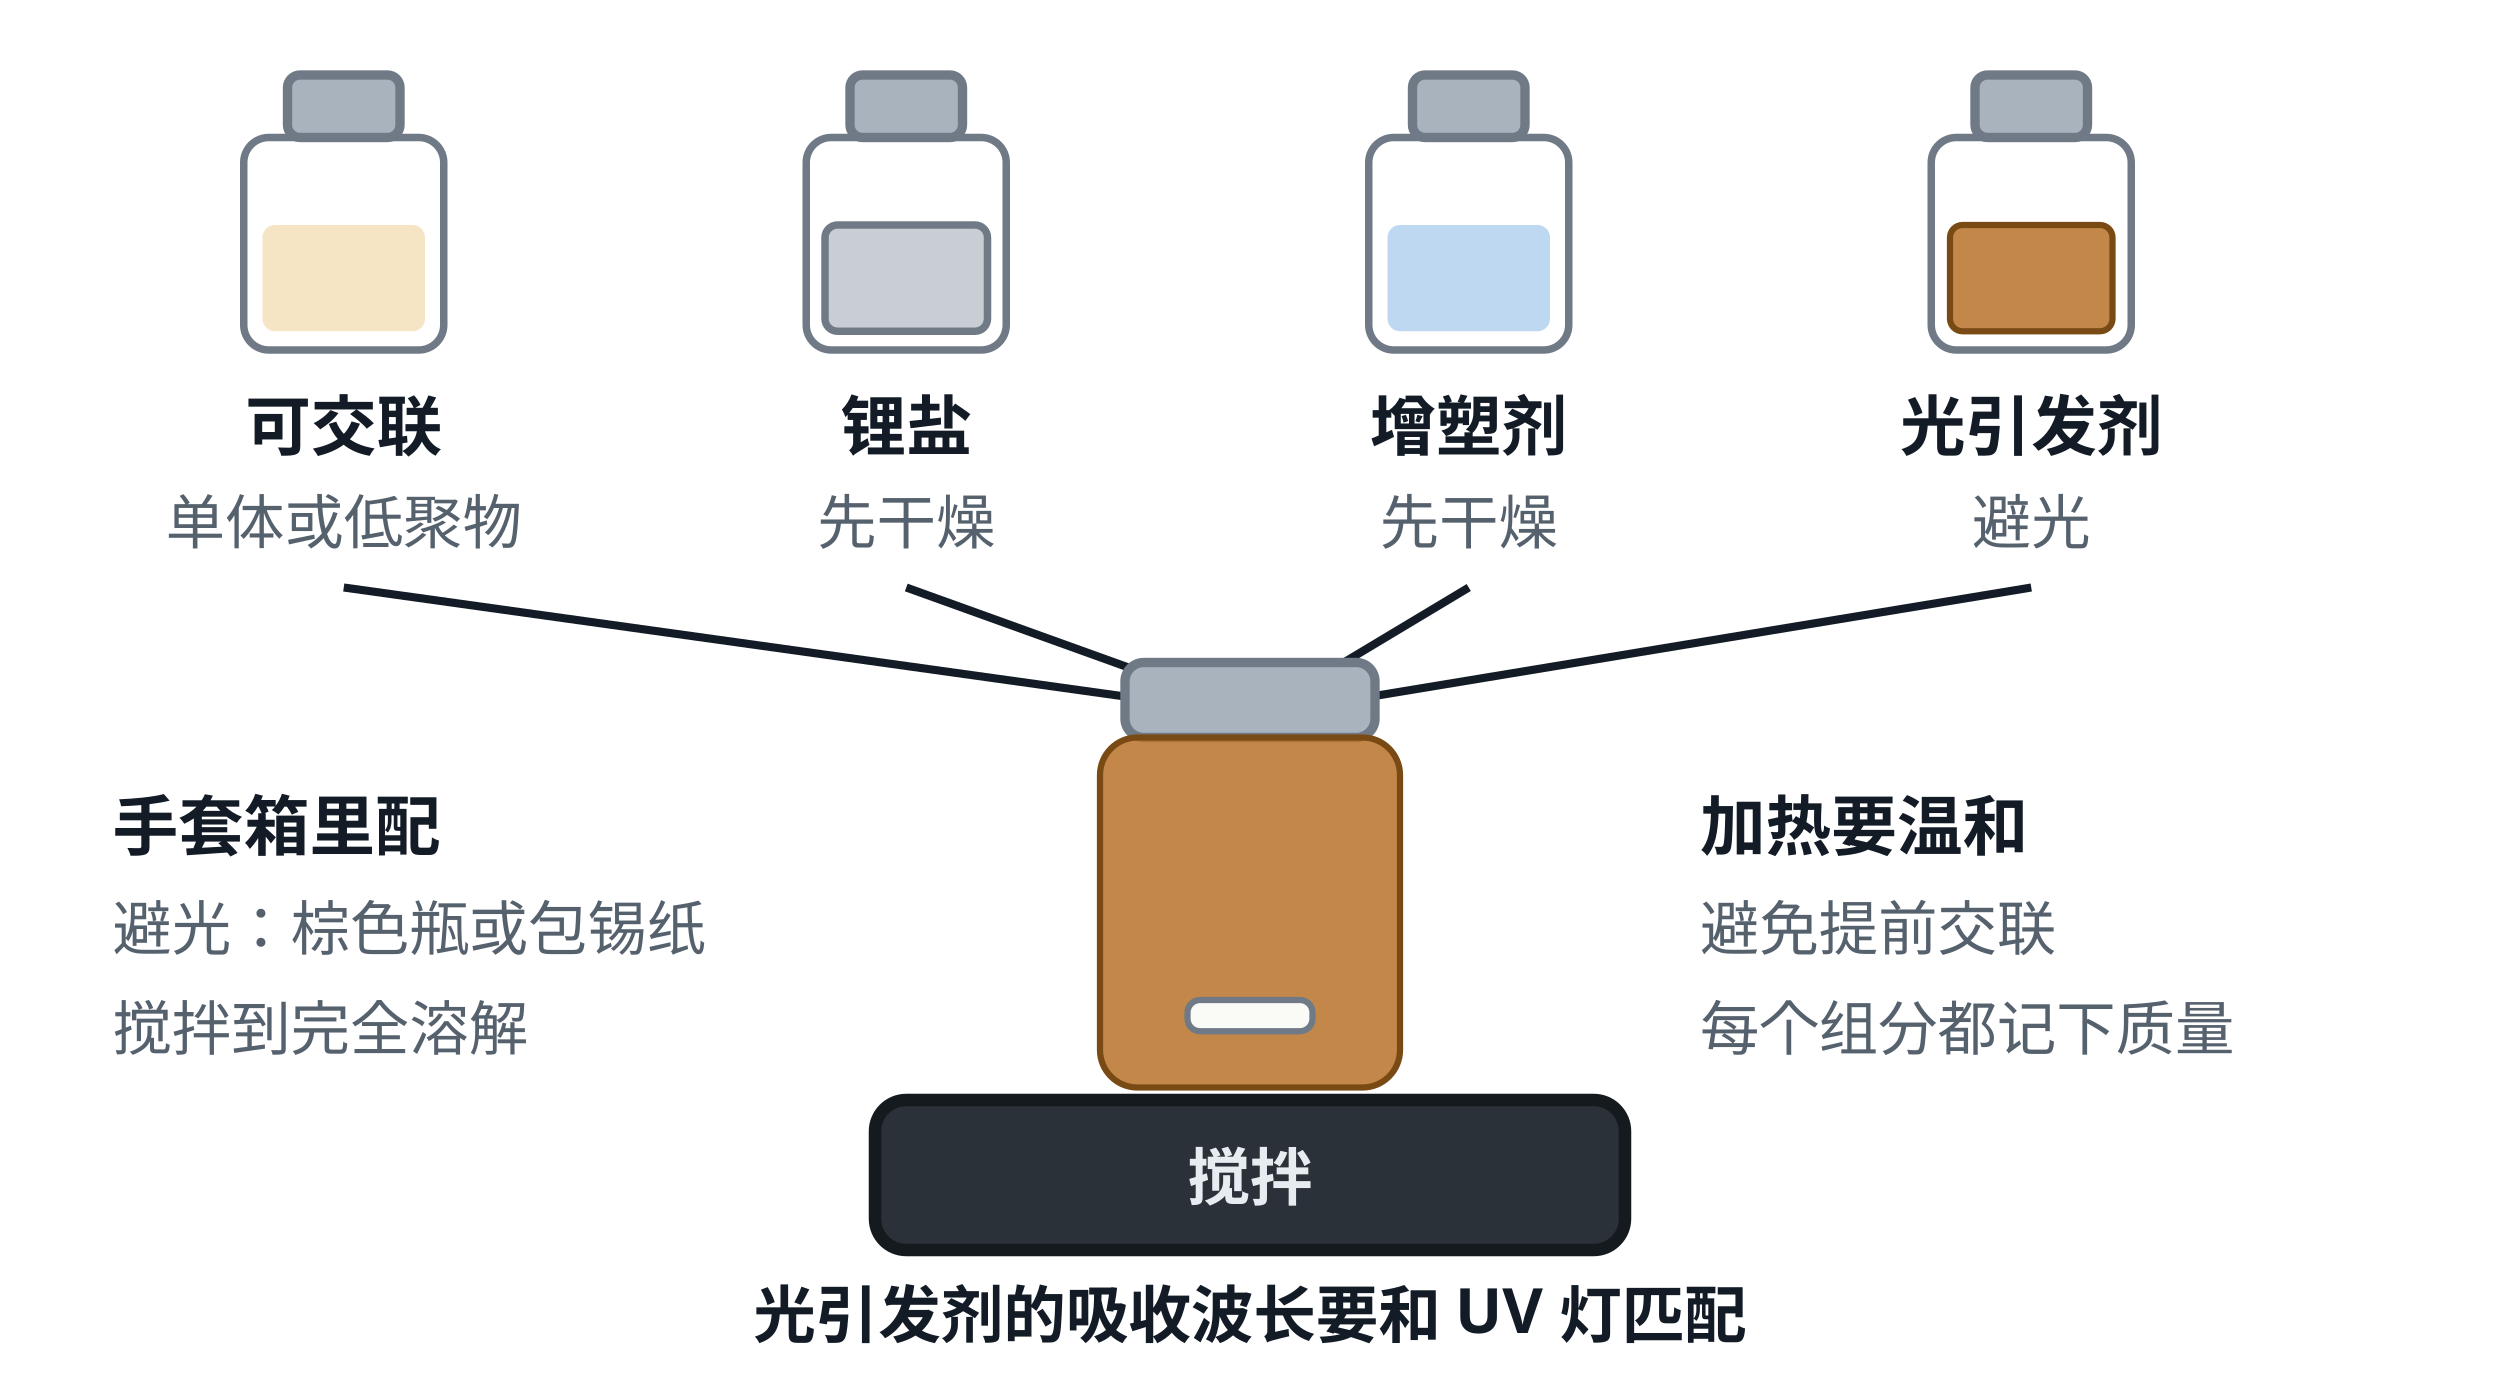
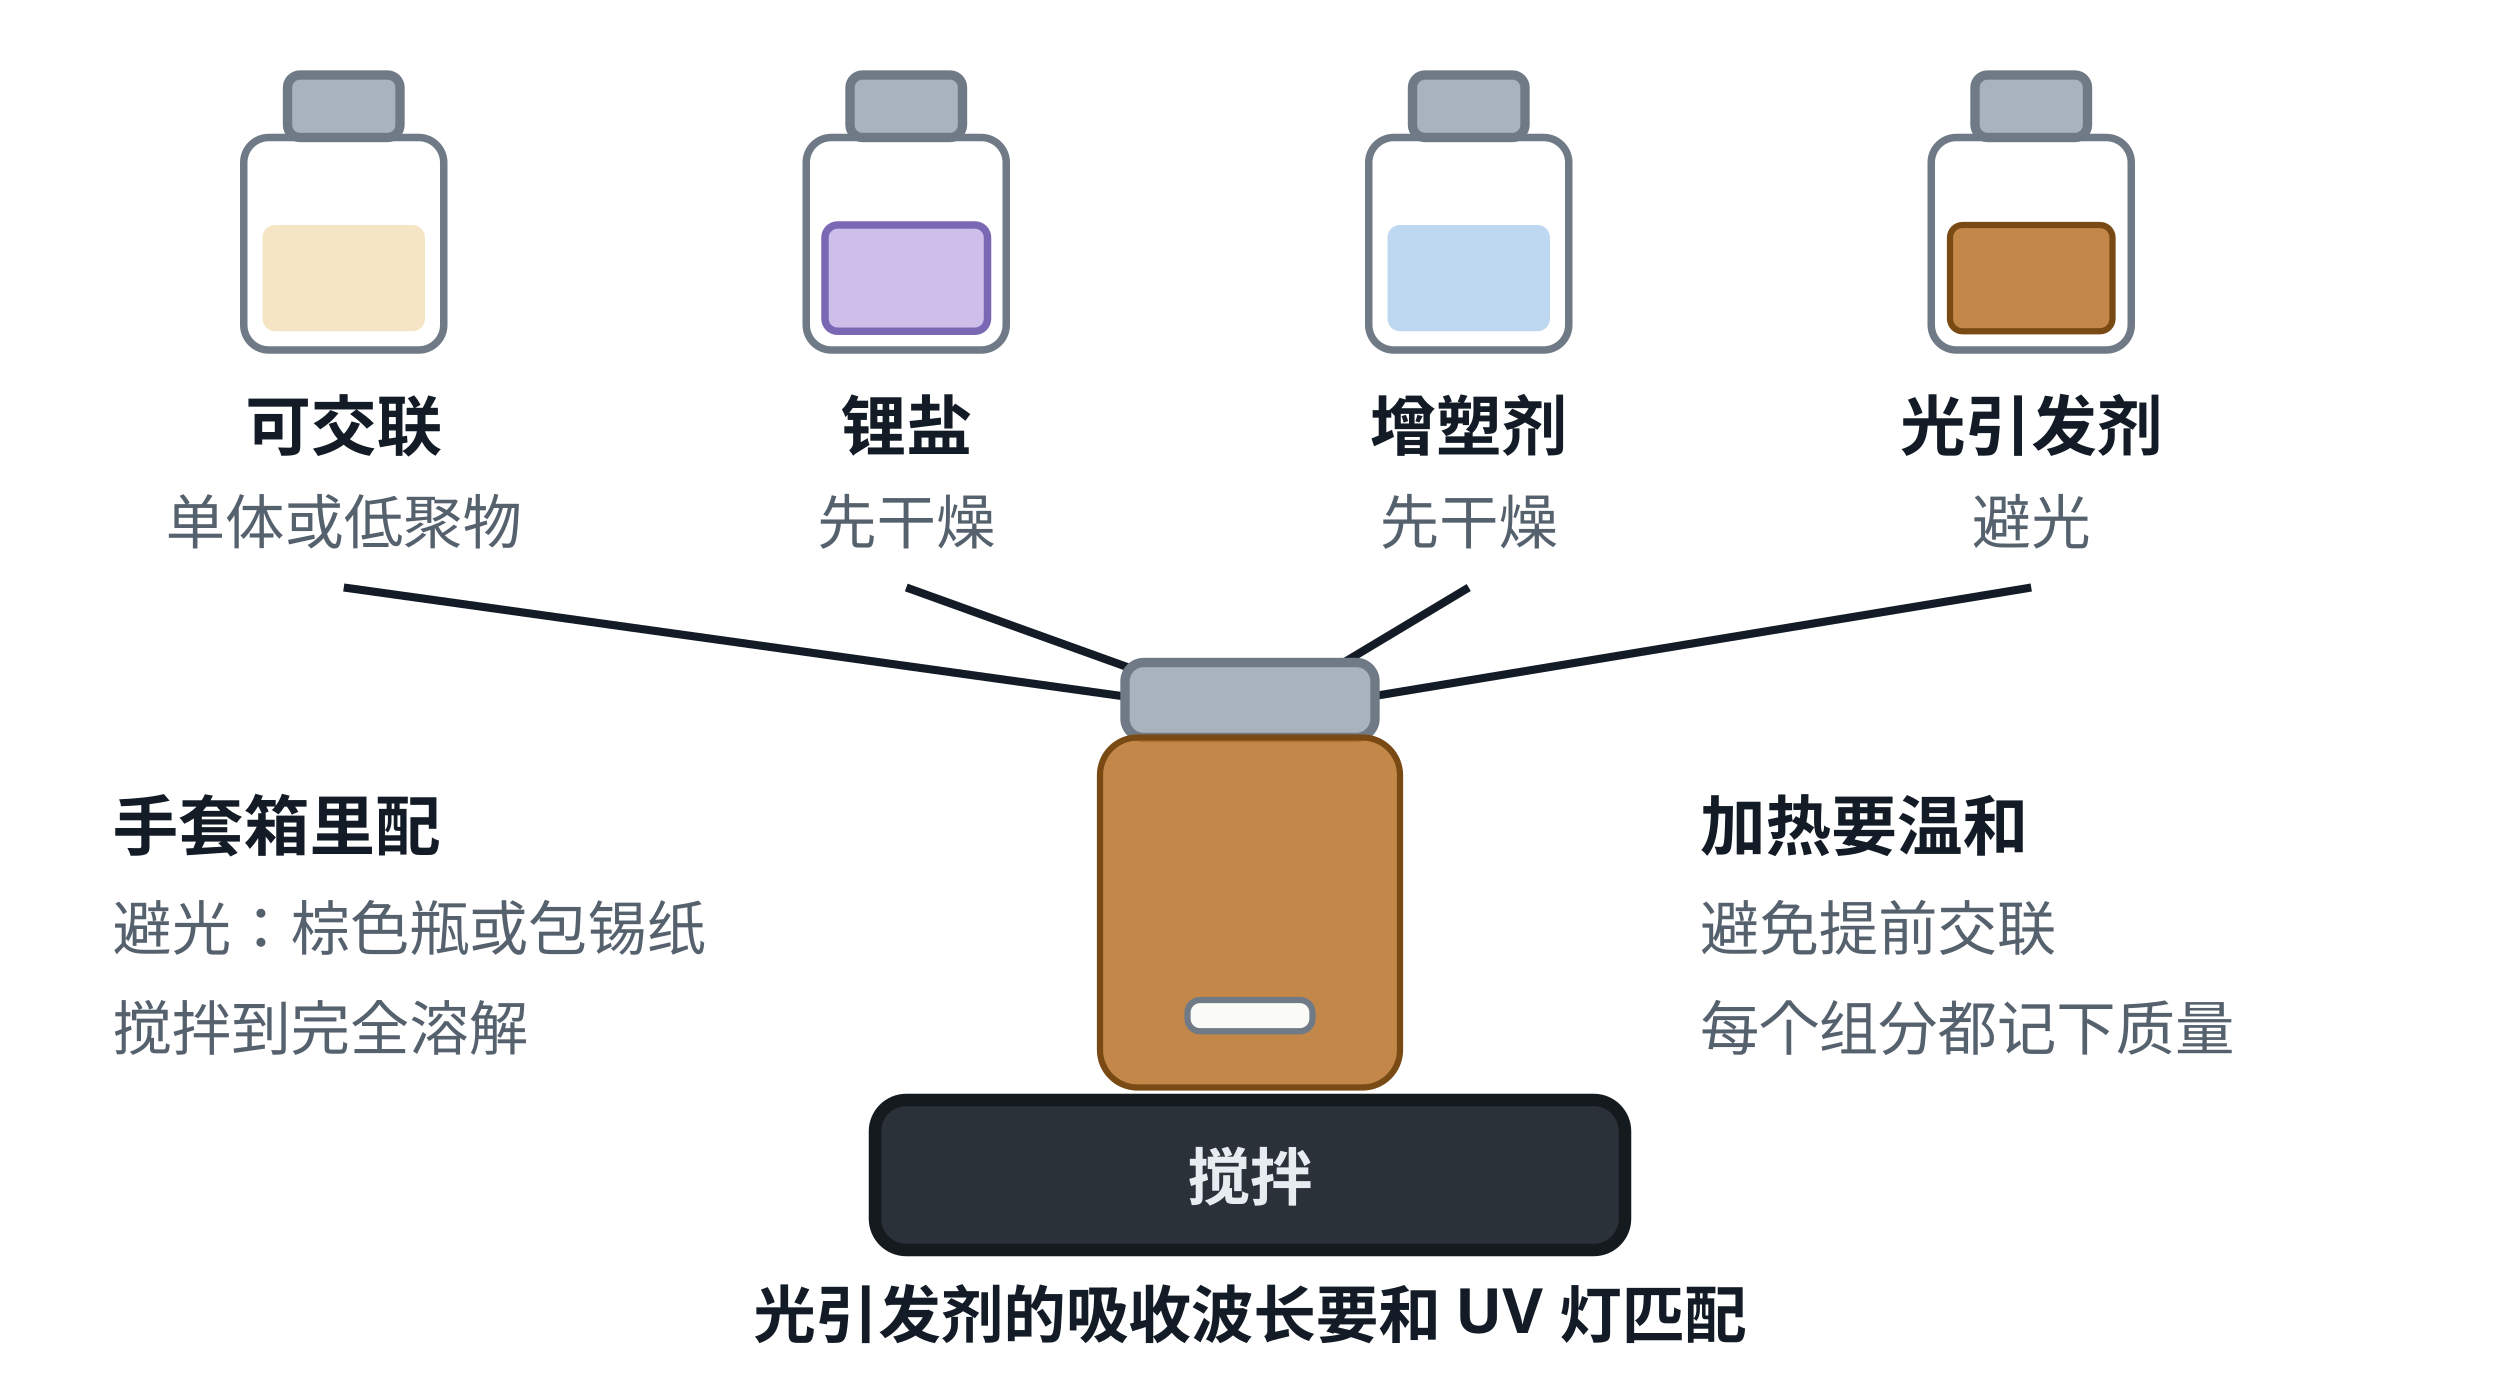
<svg xmlns="http://www.w3.org/2000/svg" viewBox="0 0 400 220" role="img" aria-label="配前驱体：可交联单体或低聚物、干燥过的锂盐和增塑剂、光引发剂，在手套箱里装进避光的棕色瓶搅拌到完全溶解；加热要温和，避免提前交联；光引发剂的吸收波长要和 UV 灯匹配。" width="400" height="220">
  <rect width="100%" height="100%" fill="#FFFFFF" />
  <rect x="39" y="22" width="32" height="34" rx="4" style="fill:rgb(255, 255, 255);fill-opacity:1;stroke:rgb(111, 122, 134);stroke-opacity:1;stroke-width:1.2px;stroke-dasharray:none;stroke-linecap:butt;stroke-linejoin:miter;opacity:1;font-family:&quot;IBM Plex Sans&quot;, &quot;Noto Sans SC&quot;, &quot;PingFang SC&quot;, &quot;Microsoft YaHei&quot;, system-ui, sans-serif;font-size:15.5px;font-weight:400" />
  <rect x="46" y="12" width="18" height="10" rx="2" style="fill:rgb(169, 179, 189);fill-opacity:1;stroke:rgb(111, 122, 134);stroke-opacity:1;stroke-width:1.5px;stroke-dasharray:none;stroke-linecap:butt;stroke-linejoin:miter;opacity:1;font-family:&quot;IBM Plex Sans&quot;, &quot;Noto Sans SC&quot;, &quot;PingFang SC&quot;, &quot;Microsoft YaHei&quot;, system-ui, sans-serif;font-size:15.5px;font-weight:400" />
  <rect x="42" y="36" width="26" height="17" rx="2" style="fill:rgb(242, 215, 166);fill-opacity:0.65;stroke:none;stroke-opacity:1;stroke-width:1px;stroke-dasharray:none;stroke-linecap:butt;stroke-linejoin:miter;opacity:1;font-family:&quot;IBM Plex Sans&quot;, &quot;Noto Sans SC&quot;, &quot;PingFang SC&quot;, &quot;Microsoft YaHei&quot;, system-ui, sans-serif;font-size:15.5px;font-weight:400" />
  <text x="55" y="72" font-size="10.5" text-anchor="middle" font-weight="700" style="fill:rgb(19, 28, 38);fill-opacity:1;stroke:none;stroke-opacity:1;stroke-width:1px;stroke-dasharray:none;stroke-linecap:butt;stroke-linejoin:miter;opacity:1;font-family:&quot;IBM Plex Sans&quot;, &quot;Noto Sans SC&quot;, &quot;PingFang SC&quot;, &quot;Microsoft YaHei&quot;, system-ui, sans-serif;font-size:10.5px;font-weight:700">可交联</text>
  <text x="55" y="87" font-size="9.5" text-anchor="middle" style="fill:rgb(86, 97, 110);fill-opacity:1;stroke:none;stroke-opacity:1;stroke-width:1px;stroke-dasharray:none;stroke-linecap:butt;stroke-linejoin:miter;opacity:1;font-family:&quot;IBM Plex Sans&quot;, &quot;Noto Sans SC&quot;, &quot;PingFang SC&quot;, &quot;Microsoft YaHei&quot;, system-ui, sans-serif;font-size:9.5px;font-weight:400">单体或低聚物</text>
  <rect x="129" y="22" width="32" height="34" rx="4" style="fill:rgb(255, 255, 255);fill-opacity:1;stroke:rgb(111, 122, 134);stroke-opacity:1;stroke-width:1.2px;stroke-dasharray:none;stroke-linecap:butt;stroke-linejoin:miter;opacity:1;font-family:&quot;IBM Plex Sans&quot;, &quot;Noto Sans SC&quot;, &quot;PingFang SC&quot;, &quot;Microsoft YaHei&quot;, system-ui, sans-serif;font-size:15.5px;font-weight:400" />
  <rect x="136" y="12" width="18" height="10" rx="2" style="fill:rgb(169, 179, 189);fill-opacity:1;stroke:rgb(111, 122, 134);stroke-opacity:1;stroke-width:1.5px;stroke-dasharray:none;stroke-linecap:butt;stroke-linejoin:miter;opacity:1;font-family:&quot;IBM Plex Sans&quot;, &quot;Noto Sans SC&quot;, &quot;PingFang SC&quot;, &quot;Microsoft YaHei&quot;, system-ui, sans-serif;font-size:15.5px;font-weight:400" />
-   <rect x="132" y="36" width="26" height="17" rx="2" style="fill:rgb(201, 206, 212);fill-opacity:1;stroke:rgb(111, 122, 134);stroke-opacity:1;stroke-width:1.2px;stroke-dasharray:none;stroke-linecap:butt;stroke-linejoin:miter;opacity:1;font-family:&quot;IBM Plex Sans&quot;, &quot;Noto Sans SC&quot;, &quot;PingFang SC&quot;, &quot;Microsoft YaHei&quot;, system-ui, sans-serif;font-size:15.5px;font-weight:400" />
+   <rect x="132" y="36" width="26" height="17" rx="2" style="fill:rgb(205, 191, 234);fill-opacity:1;stroke:rgb(122, 104, 181);stroke-opacity:1;stroke-width:1.2px;stroke-dasharray:none;stroke-linecap:butt;stroke-linejoin:miter;opacity:1;font-family:&quot;IBM Plex Sans&quot;, &quot;Noto Sans SC&quot;, &quot;PingFang SC&quot;, &quot;Microsoft YaHei&quot;, system-ui, sans-serif;font-size:15.5px;font-weight:400" />
  <text x="145" y="72" font-size="10.5" text-anchor="middle" font-weight="700" style="fill:rgb(19, 28, 38);fill-opacity:1;stroke:none;stroke-opacity:1;stroke-width:1px;stroke-dasharray:none;stroke-linecap:butt;stroke-linejoin:miter;opacity:1;font-family:&quot;IBM Plex Sans&quot;, &quot;Noto Sans SC&quot;, &quot;PingFang SC&quot;, &quot;Microsoft YaHei&quot;, system-ui, sans-serif;font-size:10.5px;font-weight:700">锂盐</text>
  <text x="145" y="87" font-size="9.5" text-anchor="middle" style="fill:rgb(86, 97, 110);fill-opacity:1;stroke:none;stroke-opacity:1;stroke-width:1px;stroke-dasharray:none;stroke-linecap:butt;stroke-linejoin:miter;opacity:1;font-family:&quot;IBM Plex Sans&quot;, &quot;Noto Sans SC&quot;, &quot;PingFang SC&quot;, &quot;Microsoft YaHei&quot;, system-ui, sans-serif;font-size:9.5px;font-weight:400">先干燥</text>
  <rect x="219" y="22" width="32" height="34" rx="4" style="fill:rgb(255, 255, 255);fill-opacity:1;stroke:rgb(111, 122, 134);stroke-opacity:1;stroke-width:1.2px;stroke-dasharray:none;stroke-linecap:butt;stroke-linejoin:miter;opacity:1;font-family:&quot;IBM Plex Sans&quot;, &quot;Noto Sans SC&quot;, &quot;PingFang SC&quot;, &quot;Microsoft YaHei&quot;, system-ui, sans-serif;font-size:15.5px;font-weight:400" />
  <rect x="226" y="12" width="18" height="10" rx="2" style="fill:rgb(169, 179, 189);fill-opacity:1;stroke:rgb(111, 122, 134);stroke-opacity:1;stroke-width:1.5px;stroke-dasharray:none;stroke-linecap:butt;stroke-linejoin:miter;opacity:1;font-family:&quot;IBM Plex Sans&quot;, &quot;Noto Sans SC&quot;, &quot;PingFang SC&quot;, &quot;Microsoft YaHei&quot;, system-ui, sans-serif;font-size:15.5px;font-weight:400" />
  <rect x="222" y="36" width="26" height="17" rx="2" style="fill:rgb(191, 216, 242);fill-opacity:1;stroke:none;stroke-opacity:1;stroke-width:1px;stroke-dasharray:none;stroke-linecap:butt;stroke-linejoin:miter;opacity:1;font-family:&quot;IBM Plex Sans&quot;, &quot;Noto Sans SC&quot;, &quot;PingFang SC&quot;, &quot;Microsoft YaHei&quot;, system-ui, sans-serif;font-size:15.5px;font-weight:400" />
  <text x="235" y="72" font-size="10.5" text-anchor="middle" font-weight="700" style="fill:rgb(19, 28, 38);fill-opacity:1;stroke:none;stroke-opacity:1;stroke-width:1px;stroke-dasharray:none;stroke-linecap:butt;stroke-linejoin:miter;opacity:1;font-family:&quot;IBM Plex Sans&quot;, &quot;Noto Sans SC&quot;, &quot;PingFang SC&quot;, &quot;Microsoft YaHei&quot;, system-ui, sans-serif;font-size:10.5px;font-weight:700">增塑剂</text>
  <text x="235" y="87" font-size="9.5" text-anchor="middle" style="fill:rgb(86, 97, 110);fill-opacity:1;stroke:none;stroke-opacity:1;stroke-width:1px;stroke-dasharray:none;stroke-linecap:butt;stroke-linejoin:miter;opacity:1;font-family:&quot;IBM Plex Sans&quot;, &quot;Noto Sans SC&quot;, &quot;PingFang SC&quot;, &quot;Microsoft YaHei&quot;, system-ui, sans-serif;font-size:9.5px;font-weight:400">先干燥</text>
  <rect x="309" y="22" width="32" height="34" rx="4" style="fill:rgb(255, 255, 255);fill-opacity:1;stroke:rgb(111, 122, 134);stroke-opacity:1;stroke-width:1.2px;stroke-dasharray:none;stroke-linecap:butt;stroke-linejoin:miter;opacity:1;font-family:&quot;IBM Plex Sans&quot;, &quot;Noto Sans SC&quot;, &quot;PingFang SC&quot;, &quot;Microsoft YaHei&quot;, system-ui, sans-serif;font-size:15.5px;font-weight:400" />
  <rect x="316" y="12" width="18" height="10" rx="2" style="fill:rgb(169, 179, 189);fill-opacity:1;stroke:rgb(111, 122, 134);stroke-opacity:1;stroke-width:1.5px;stroke-dasharray:none;stroke-linecap:butt;stroke-linejoin:miter;opacity:1;font-family:&quot;IBM Plex Sans&quot;, &quot;Noto Sans SC&quot;, &quot;PingFang SC&quot;, &quot;Microsoft YaHei&quot;, system-ui, sans-serif;font-size:15.5px;font-weight:400" />
  <rect x="312" y="36" width="26" height="17" rx="2" style="fill:rgb(184, 116, 42);fill-opacity:0.85;stroke:rgb(122, 74, 20);stroke-opacity:1;stroke-width:1px;stroke-dasharray:none;stroke-linecap:butt;stroke-linejoin:miter;opacity:1;font-family:&quot;IBM Plex Sans&quot;, &quot;Noto Sans SC&quot;, &quot;PingFang SC&quot;, &quot;Microsoft YaHei&quot;, system-ui, sans-serif;font-size:15.5px;font-weight:400" />
  <text x="325" y="72" font-size="10.5" text-anchor="middle" font-weight="700" style="fill:rgb(19, 28, 38);fill-opacity:1;stroke:none;stroke-opacity:1;stroke-width:1px;stroke-dasharray:none;stroke-linecap:butt;stroke-linejoin:miter;opacity:1;font-family:&quot;IBM Plex Sans&quot;, &quot;Noto Sans SC&quot;, &quot;PingFang SC&quot;, &quot;Microsoft YaHei&quot;, system-ui, sans-serif;font-size:10.5px;font-weight:700">光引发剂</text>
  <text x="325" y="87" font-size="9.5" text-anchor="middle" style="fill:rgb(86, 97, 110);fill-opacity:1;stroke:none;stroke-opacity:1;stroke-width:1px;stroke-dasharray:none;stroke-linecap:butt;stroke-linejoin:miter;opacity:1;font-family:&quot;IBM Plex Sans&quot;, &quot;Noto Sans SC&quot;, &quot;PingFang SC&quot;, &quot;Microsoft YaHei&quot;, system-ui, sans-serif;font-size:9.5px;font-weight:400">避光</text>
  <line x1="55" y1="94" x2="184" y2="112" style="fill:none;fill-opacity:1;stroke:rgb(19, 28, 38);stroke-opacity:1;stroke-width:1.3px;stroke-dasharray:none;stroke-linecap:butt;stroke-linejoin:miter;opacity:1;font-family:&quot;IBM Plex Sans&quot;, &quot;Noto Sans SC&quot;, &quot;PingFang SC&quot;, &quot;Microsoft YaHei&quot;, system-ui, sans-serif;font-size:15.5px;font-weight:400" />
  <line x1="145" y1="94" x2="195" y2="112" style="fill:none;fill-opacity:1;stroke:rgb(19, 28, 38);stroke-opacity:1;stroke-width:1.3px;stroke-dasharray:none;stroke-linecap:butt;stroke-linejoin:miter;opacity:1;font-family:&quot;IBM Plex Sans&quot;, &quot;Noto Sans SC&quot;, &quot;PingFang SC&quot;, &quot;Microsoft YaHei&quot;, system-ui, sans-serif;font-size:15.5px;font-weight:400" />
  <line x1="235" y1="94" x2="205" y2="112" style="fill:none;fill-opacity:1;stroke:rgb(19, 28, 38);stroke-opacity:1;stroke-width:1.3px;stroke-dasharray:none;stroke-linecap:butt;stroke-linejoin:miter;opacity:1;font-family:&quot;IBM Plex Sans&quot;, &quot;Noto Sans SC&quot;, &quot;PingFang SC&quot;, &quot;Microsoft YaHei&quot;, system-ui, sans-serif;font-size:15.5px;font-weight:400" />
  <line x1="325" y1="94" x2="216" y2="112" style="fill:none;fill-opacity:1;stroke:rgb(19, 28, 38);stroke-opacity:1;stroke-width:1.3px;stroke-dasharray:none;stroke-linecap:butt;stroke-linejoin:miter;opacity:1;font-family:&quot;IBM Plex Sans&quot;, &quot;Noto Sans SC&quot;, &quot;PingFang SC&quot;, &quot;Microsoft YaHei&quot;, system-ui, sans-serif;font-size:15.5px;font-weight:400" />
  <rect x="180" y="106" width="40" height="12" rx="3" style="fill:rgb(169, 179, 189);fill-opacity:1;stroke:rgb(111, 122, 134);stroke-opacity:1;stroke-width:1.5px;stroke-dasharray:none;stroke-linecap:butt;stroke-linejoin:miter;opacity:1;font-family:&quot;IBM Plex Sans&quot;, &quot;Noto Sans SC&quot;, &quot;PingFang SC&quot;, &quot;Microsoft YaHei&quot;, system-ui, sans-serif;font-size:15.5px;font-weight:400" />
  <rect x="176" y="118" width="48" height="56" rx="6" style="fill:rgb(184, 116, 42);fill-opacity:0.85;stroke:rgb(122, 74, 20);stroke-opacity:1;stroke-width:1px;stroke-dasharray:none;stroke-linecap:butt;stroke-linejoin:miter;opacity:1;font-family:&quot;IBM Plex Sans&quot;, &quot;Noto Sans SC&quot;, &quot;PingFang SC&quot;, &quot;Microsoft YaHei&quot;, system-ui, sans-serif;font-size:15.5px;font-weight:400" />
  <rect x="190" y="160" width="20" height="5" rx="2" style="fill:rgb(250, 250, 247);fill-opacity:1;stroke:rgb(111, 122, 134);stroke-opacity:1;stroke-width:1px;stroke-dasharray:none;stroke-linecap:butt;stroke-linejoin:miter;opacity:1;font-family:&quot;IBM Plex Sans&quot;, &quot;Noto Sans SC&quot;, &quot;PingFang SC&quot;, &quot;Microsoft YaHei&quot;, system-ui, sans-serif;font-size:15.5px;font-weight:400" />
  <rect x="140" y="176" width="120" height="24" rx="5" style="fill:rgb(42, 49, 57);fill-opacity:1;stroke:rgb(21, 26, 31);stroke-opacity:1;stroke-width:2px;stroke-dasharray:none;stroke-linecap:butt;stroke-linejoin:miter;opacity:1;font-family:&quot;IBM Plex Sans&quot;, &quot;Noto Sans SC&quot;, &quot;PingFang SC&quot;, &quot;Microsoft YaHei&quot;, system-ui, sans-serif;font-size:15.5px;font-weight:400" />
  <text x="200" y="192" font-size="10" text-anchor="middle" font-weight="600" style="fill:rgb(231, 236, 241);fill-opacity:1;stroke:none;stroke-opacity:1;stroke-width:1px;stroke-dasharray:none;stroke-linecap:butt;stroke-linejoin:miter;opacity:1;font-family:&quot;IBM Plex Sans&quot;, &quot;Noto Sans SC&quot;, &quot;PingFang SC&quot;, &quot;Microsoft YaHei&quot;, system-ui, sans-serif;font-size:10px;font-weight:600">搅拌</text>
  <text x="18" y="136" font-size="10.5" font-weight="700" style="fill:rgb(19, 28, 38);fill-opacity:1;stroke:none;stroke-opacity:1;stroke-width:1px;stroke-dasharray:none;stroke-linecap:butt;stroke-linejoin:miter;opacity:1;font-family:&quot;IBM Plex Sans&quot;, &quot;Noto Sans SC&quot;, &quot;PingFang SC&quot;, &quot;Microsoft YaHei&quot;, system-ui, sans-serif;font-size:10.5px;font-weight:700">手套箱里配</text>
  <text x="18" y="152" font-size="9.5" style="fill:rgb(86, 97, 110);fill-opacity:1;stroke:none;stroke-opacity:1;stroke-width:1px;stroke-dasharray:none;stroke-linecap:butt;stroke-linejoin:miter;opacity:1;font-family:&quot;IBM Plex Sans&quot;, &quot;Noto Sans SC&quot;, &quot;PingFang SC&quot;, &quot;Microsoft YaHei&quot;, system-ui, sans-serif;font-size:9.5px;font-weight:400">避光：棕色瓶或包锡纸</text>
  <text x="18" y="168" font-size="9.5" style="fill:rgb(86, 97, 110);fill-opacity:1;stroke:none;stroke-opacity:1;stroke-width:1px;stroke-dasharray:none;stroke-linecap:butt;stroke-linejoin:miter;opacity:1;font-family:&quot;IBM Plex Sans&quot;, &quot;Noto Sans SC&quot;, &quot;PingFang SC&quot;, &quot;Microsoft YaHei&quot;, system-ui, sans-serif;font-size:9.5px;font-weight:400">搅拌到完全溶解</text>
  <text x="272" y="136" font-size="10.5" font-weight="700" style="fill:rgb(19, 28, 38);fill-opacity:1;stroke:none;stroke-opacity:1;stroke-width:1px;stroke-dasharray:none;stroke-linecap:butt;stroke-linejoin:miter;opacity:1;font-family:&quot;IBM Plex Sans&quot;, &quot;Noto Sans SC&quot;, &quot;PingFang SC&quot;, &quot;Microsoft YaHei&quot;, system-ui, sans-serif;font-size:10.5px;font-weight:700">加热要温和</text>
  <text x="272" y="152" font-size="9.5" style="fill:rgb(86, 97, 110);fill-opacity:1;stroke:none;stroke-opacity:1;stroke-width:1px;stroke-dasharray:none;stroke-linecap:butt;stroke-linejoin:miter;opacity:1;font-family:&quot;IBM Plex Sans&quot;, &quot;Noto Sans SC&quot;, &quot;PingFang SC&quot;, &quot;Microsoft YaHei&quot;, system-ui, sans-serif;font-size:9.5px;font-weight:400">避免提前交联</text>
  <text x="272" y="168" font-size="9.5" style="fill:rgb(86, 97, 110);fill-opacity:1;stroke:none;stroke-opacity:1;stroke-width:1px;stroke-dasharray:none;stroke-linecap:butt;stroke-linejoin:miter;opacity:1;font-family:&quot;IBM Plex Sans&quot;, &quot;Noto Sans SC&quot;, &quot;PingFang SC&quot;, &quot;Microsoft YaHei&quot;, system-ui, sans-serif;font-size:9.5px;font-weight:400">每个组分都记下质量</text>
  <text x="200" y="214" font-size="10" text-anchor="middle" font-weight="600" style="fill:rgb(19, 28, 38);fill-opacity:1;stroke:none;stroke-opacity:1;stroke-width:1px;stroke-dasharray:none;stroke-linecap:butt;stroke-linejoin:miter;opacity:1;font-family:&quot;IBM Plex Sans&quot;, &quot;Noto Sans SC&quot;, &quot;PingFang SC&quot;, &quot;Microsoft YaHei&quot;, system-ui, sans-serif;font-size:10px;font-weight:600">光引发剂的吸收波长要和 UV 灯匹配</text>
</svg>
